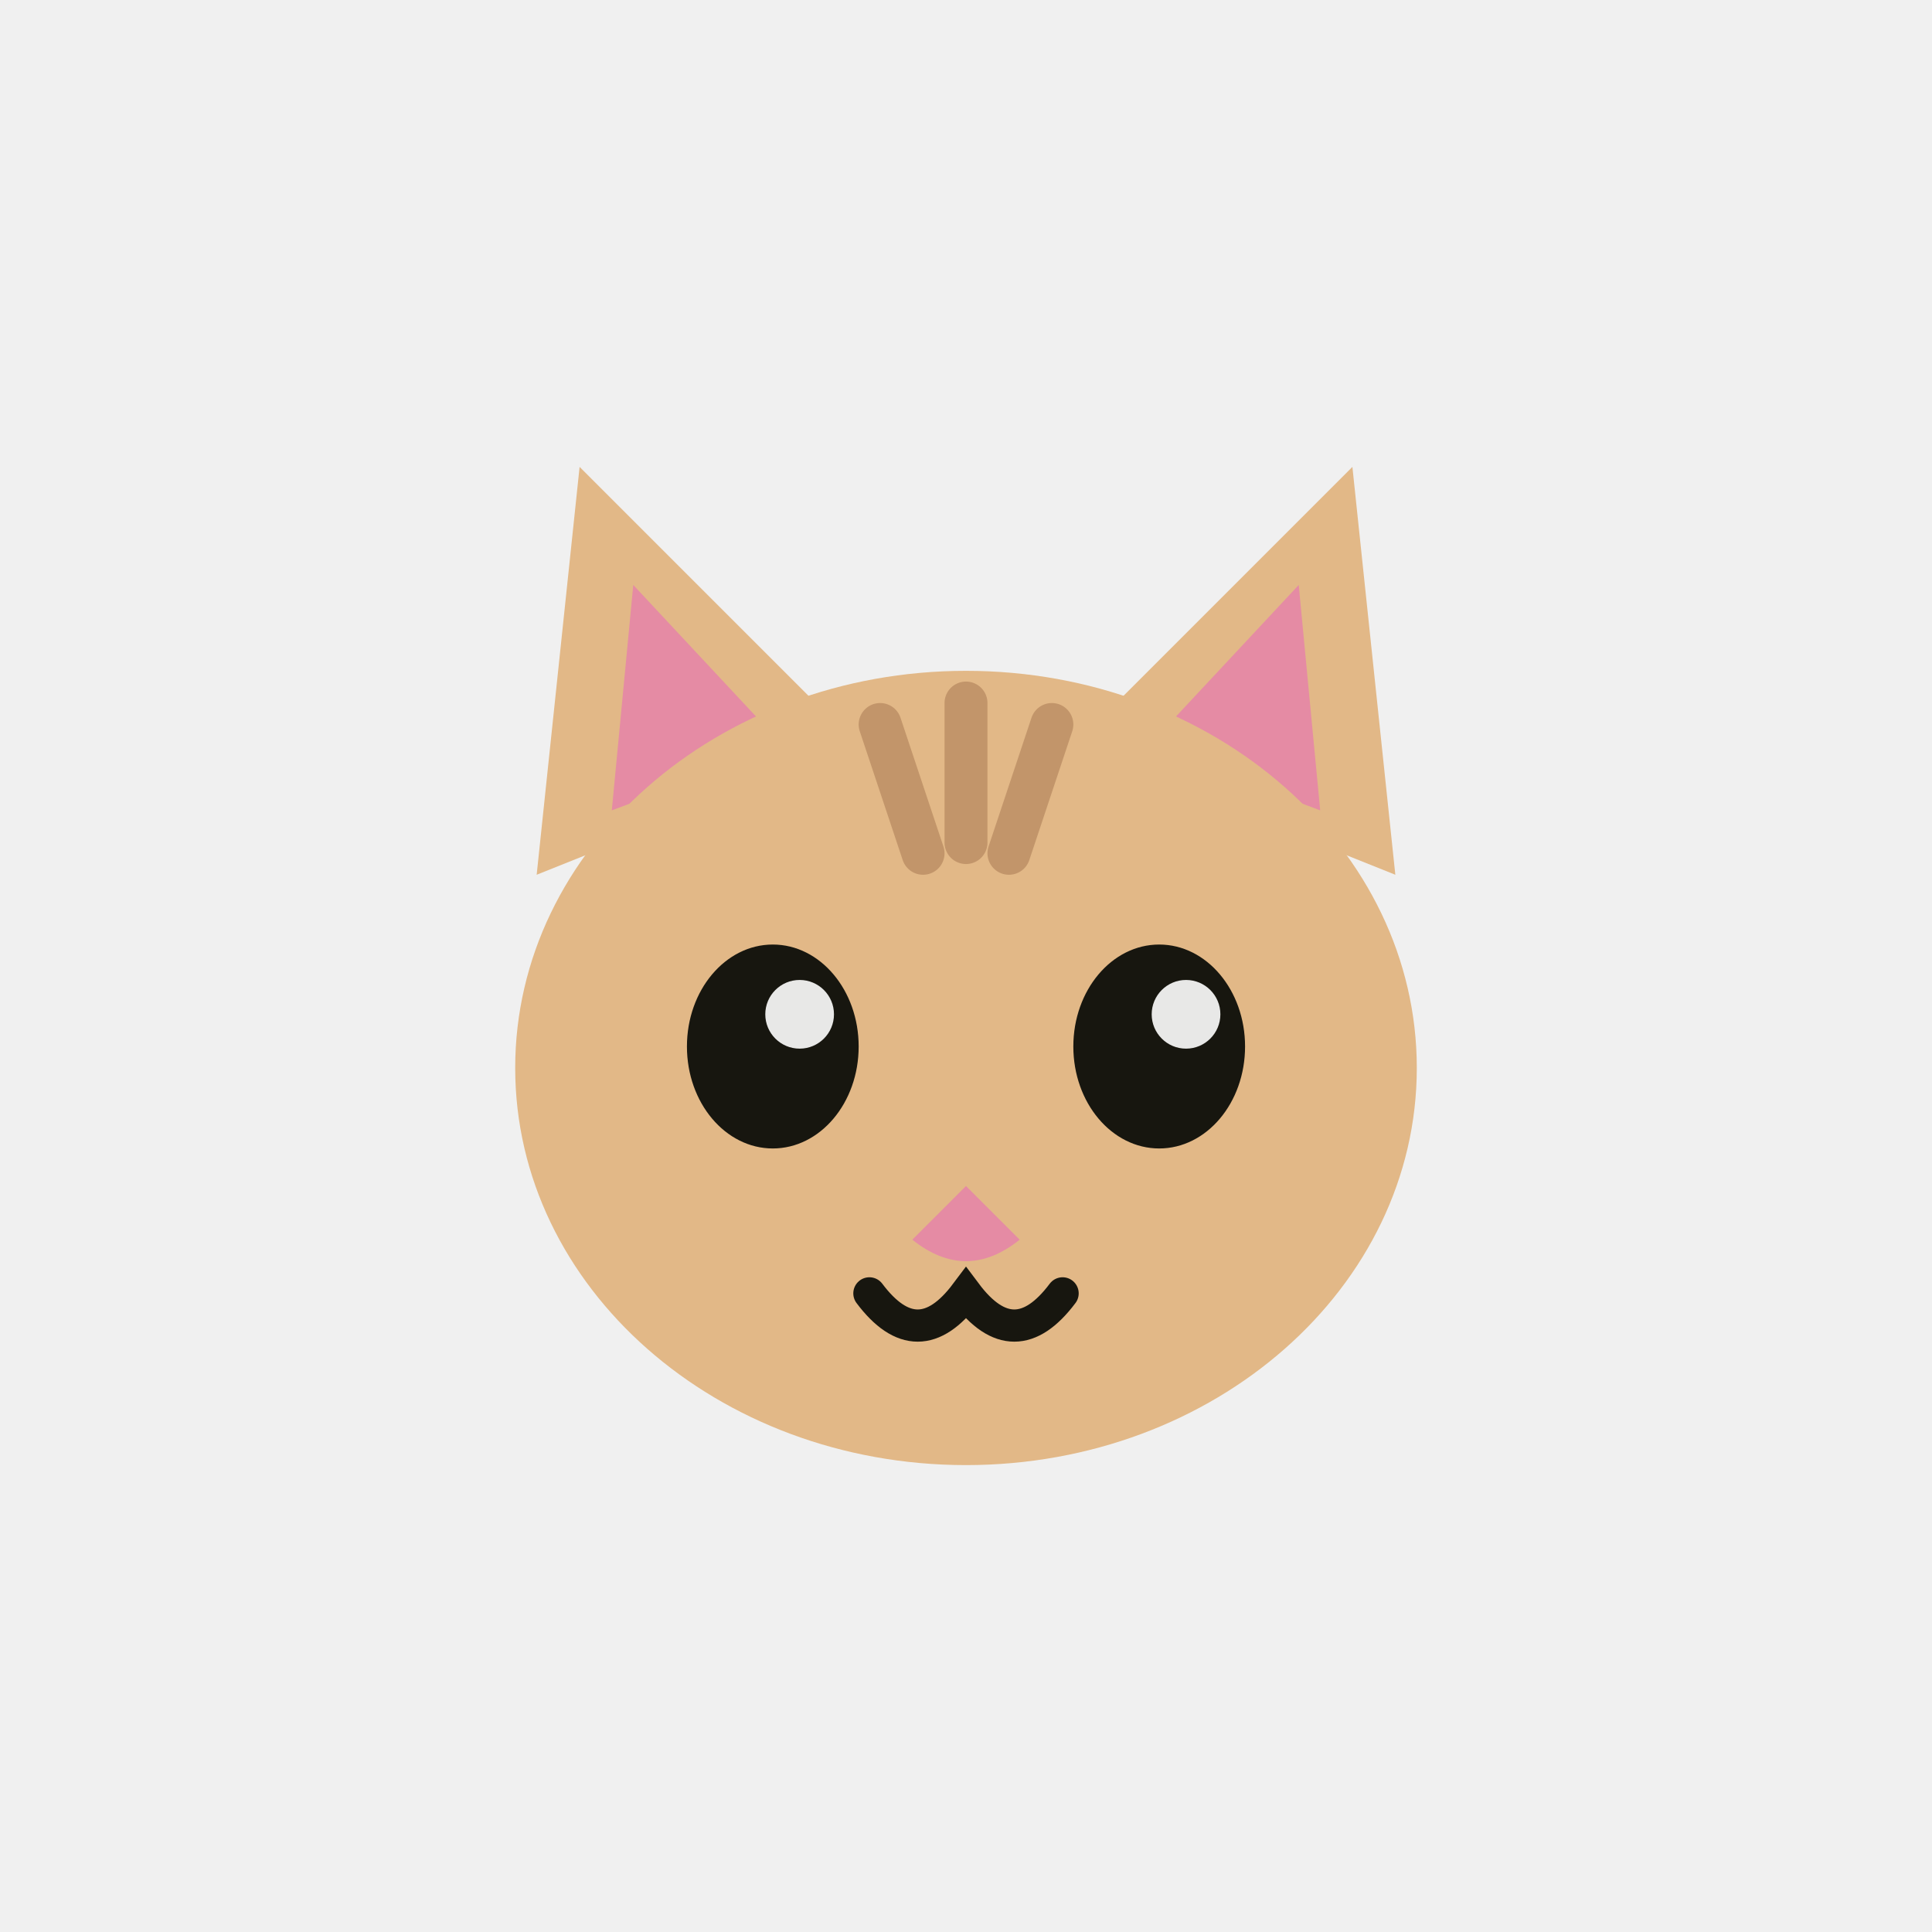
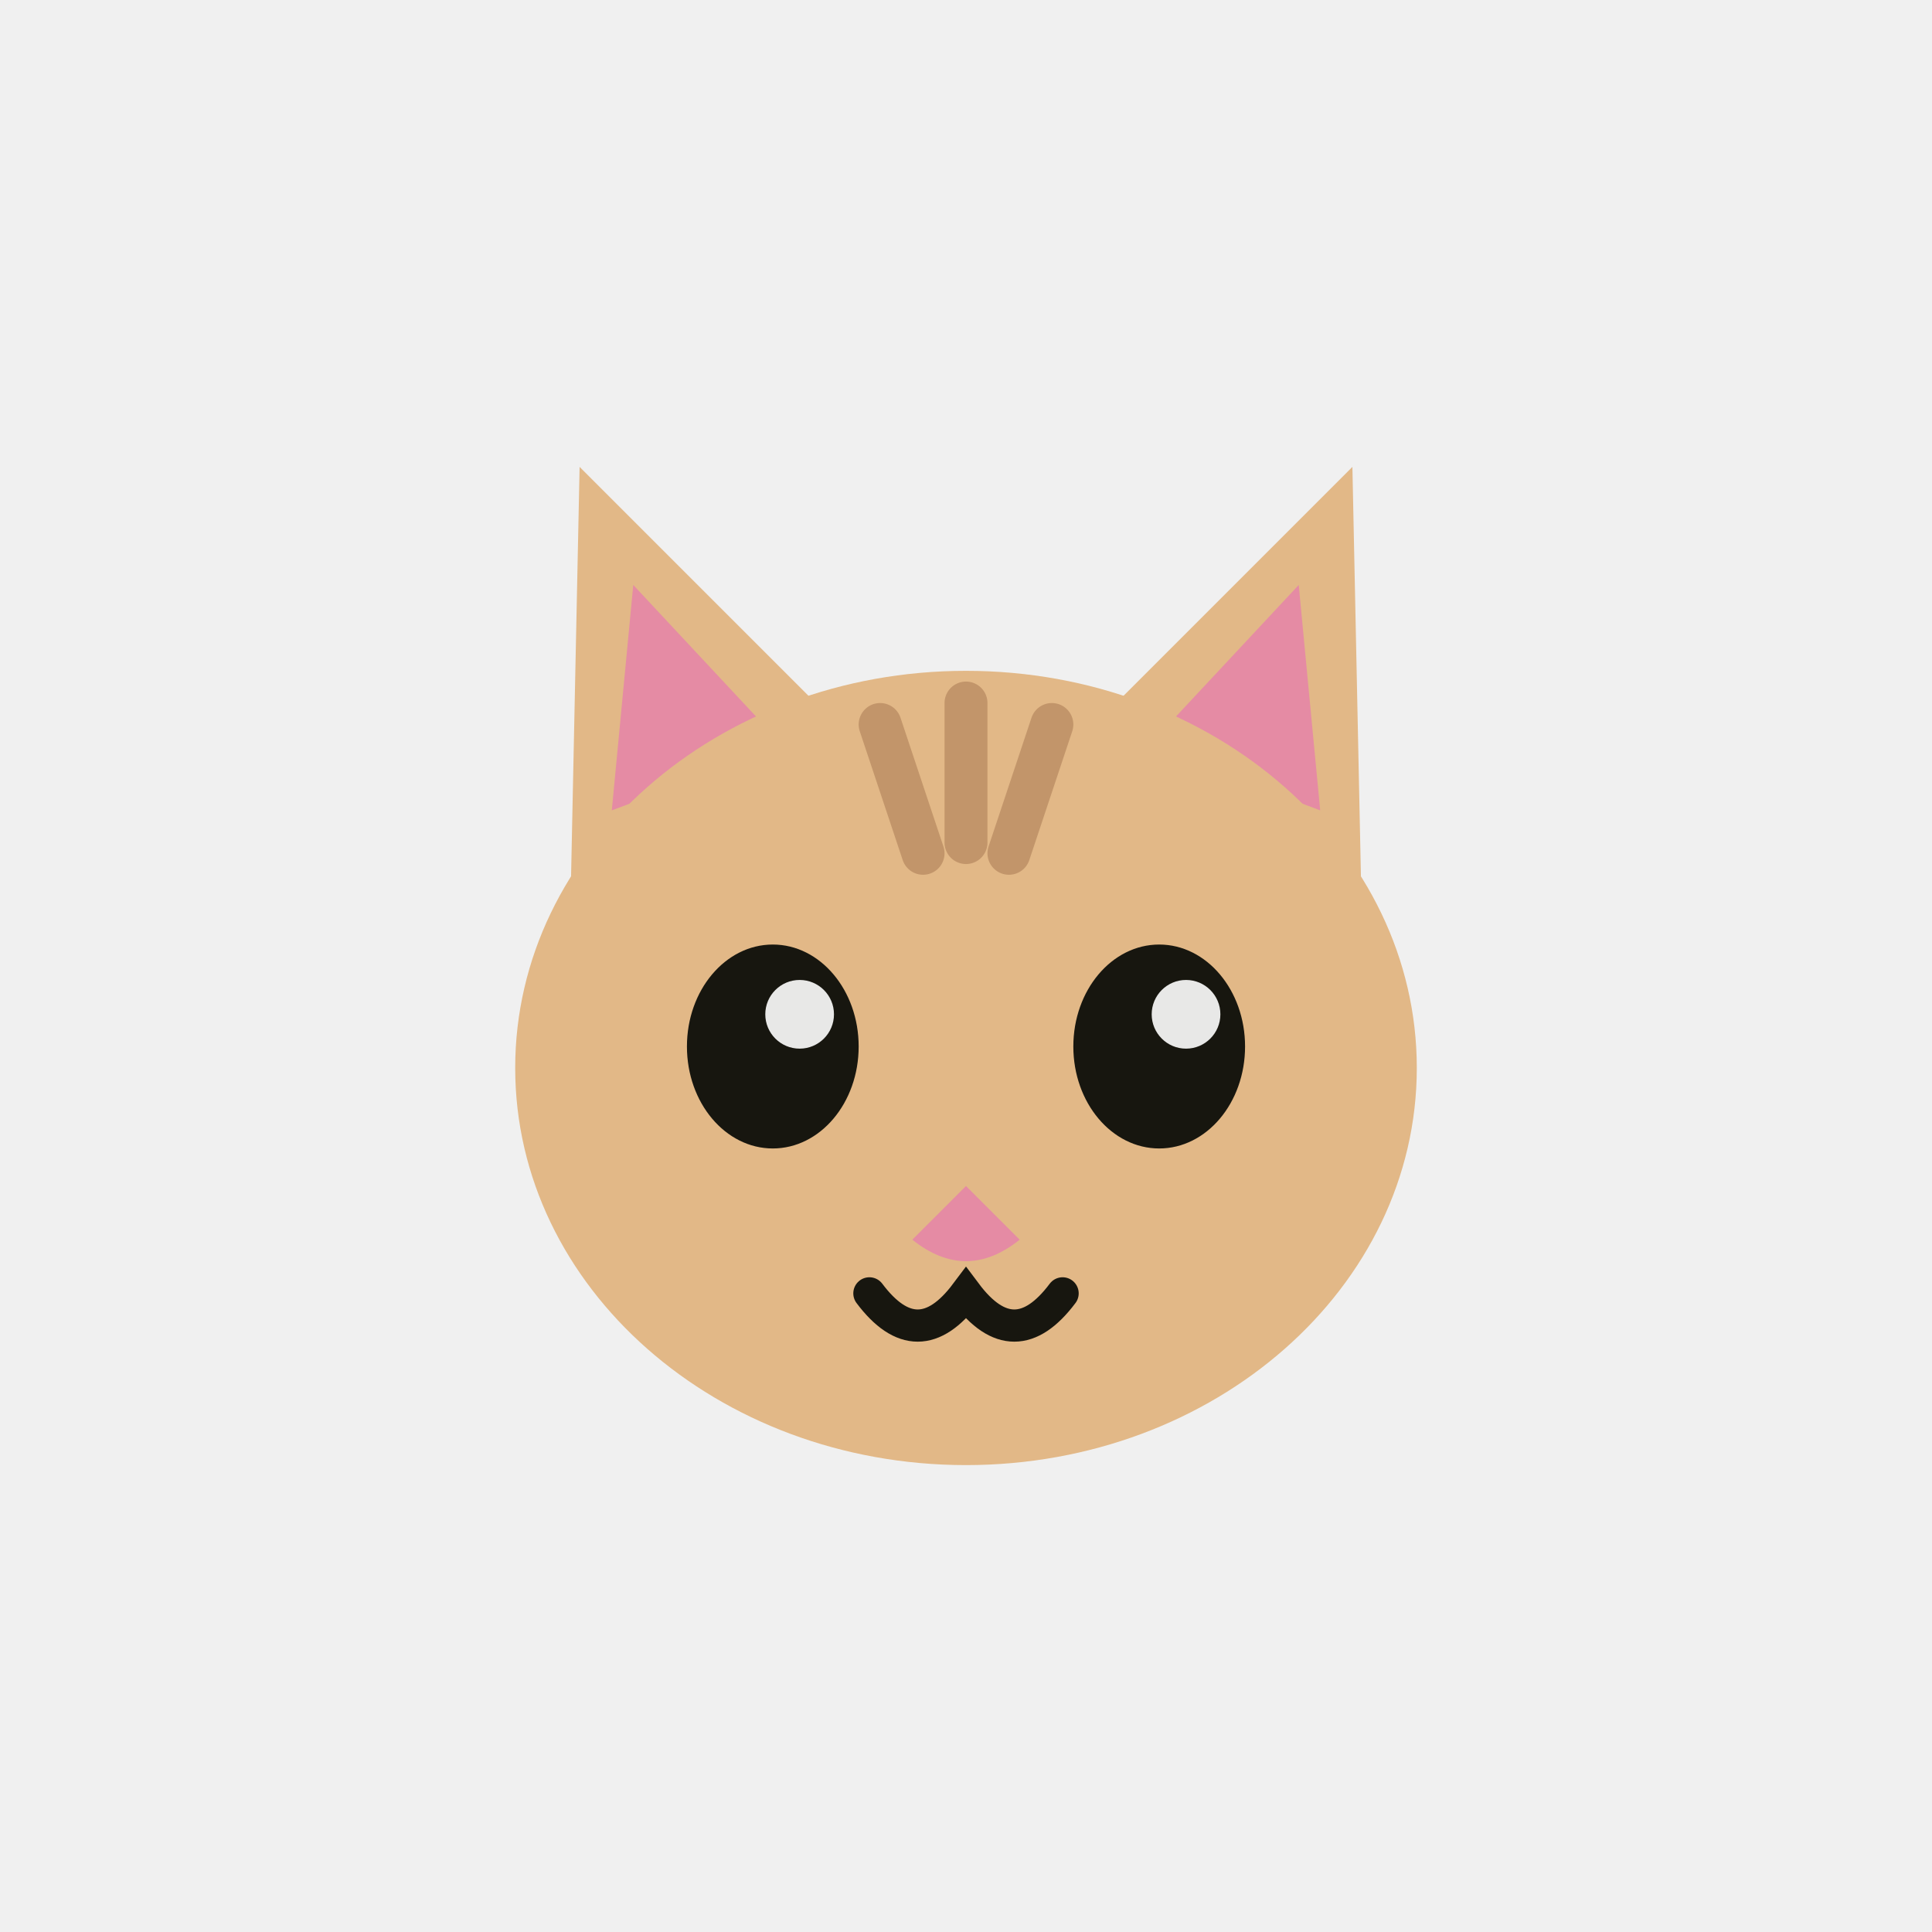
<svg xmlns="http://www.w3.org/2000/svg" width="432" height="432" viewBox="0 0 432 432">
  <g transform="translate(216 216) scale(2.4) translate(-70 -64.5)">
-     <polygon points="30,56 34,18 60,44" fill="#E2B887" />
-     <polygon points="110,56 106,18 80,44" fill="#E2B887" />
+     <polygon points="33,66 34,18 60,44" fill="#E2B887" />
+     <polygon points="107,66 106,18 80,44" fill="#E2B887" />
    <polygon points="37,50 39,29 53,44" fill="#E58BA4" />
    <polygon points="103,50 101,29 87,44" fill="#E58BA4" />
    <ellipse cx="70" cy="74" rx="42" ry="37" fill="#E2B887" />
    <path d="M62 42 L66 54" stroke="#C2956A" stroke-width="4" stroke-linecap="round" />
    <path d="M70 40 L70 53" stroke="#C2956A" stroke-width="4" stroke-linecap="round" />
    <path d="M78 42 L74 54" stroke="#C2956A" stroke-width="4" stroke-linecap="round" />
    <ellipse cx="52" cy="72" rx="8" ry="9.5" fill="#17160F" />
    <ellipse cx="88" cy="72" rx="8" ry="9.5" fill="#17160F" />
    <circle cx="54.5" cy="69" r="3.2" fill="#FFFFFF" opacity="0.9" />
    <circle cx="90.5" cy="69" r="3.2" fill="#FFFFFF" opacity="0.9" />
    <path d="M70 85 L65 90 Q70 94 75 90 Z" fill="#E58BA4" />
    <path d="M61 95 Q65.5 101 70 95 Q74.5 101 79 95" stroke="#17160F" stroke-width="3" stroke-linecap="round" fill="none" />
  </g>
</svg>
